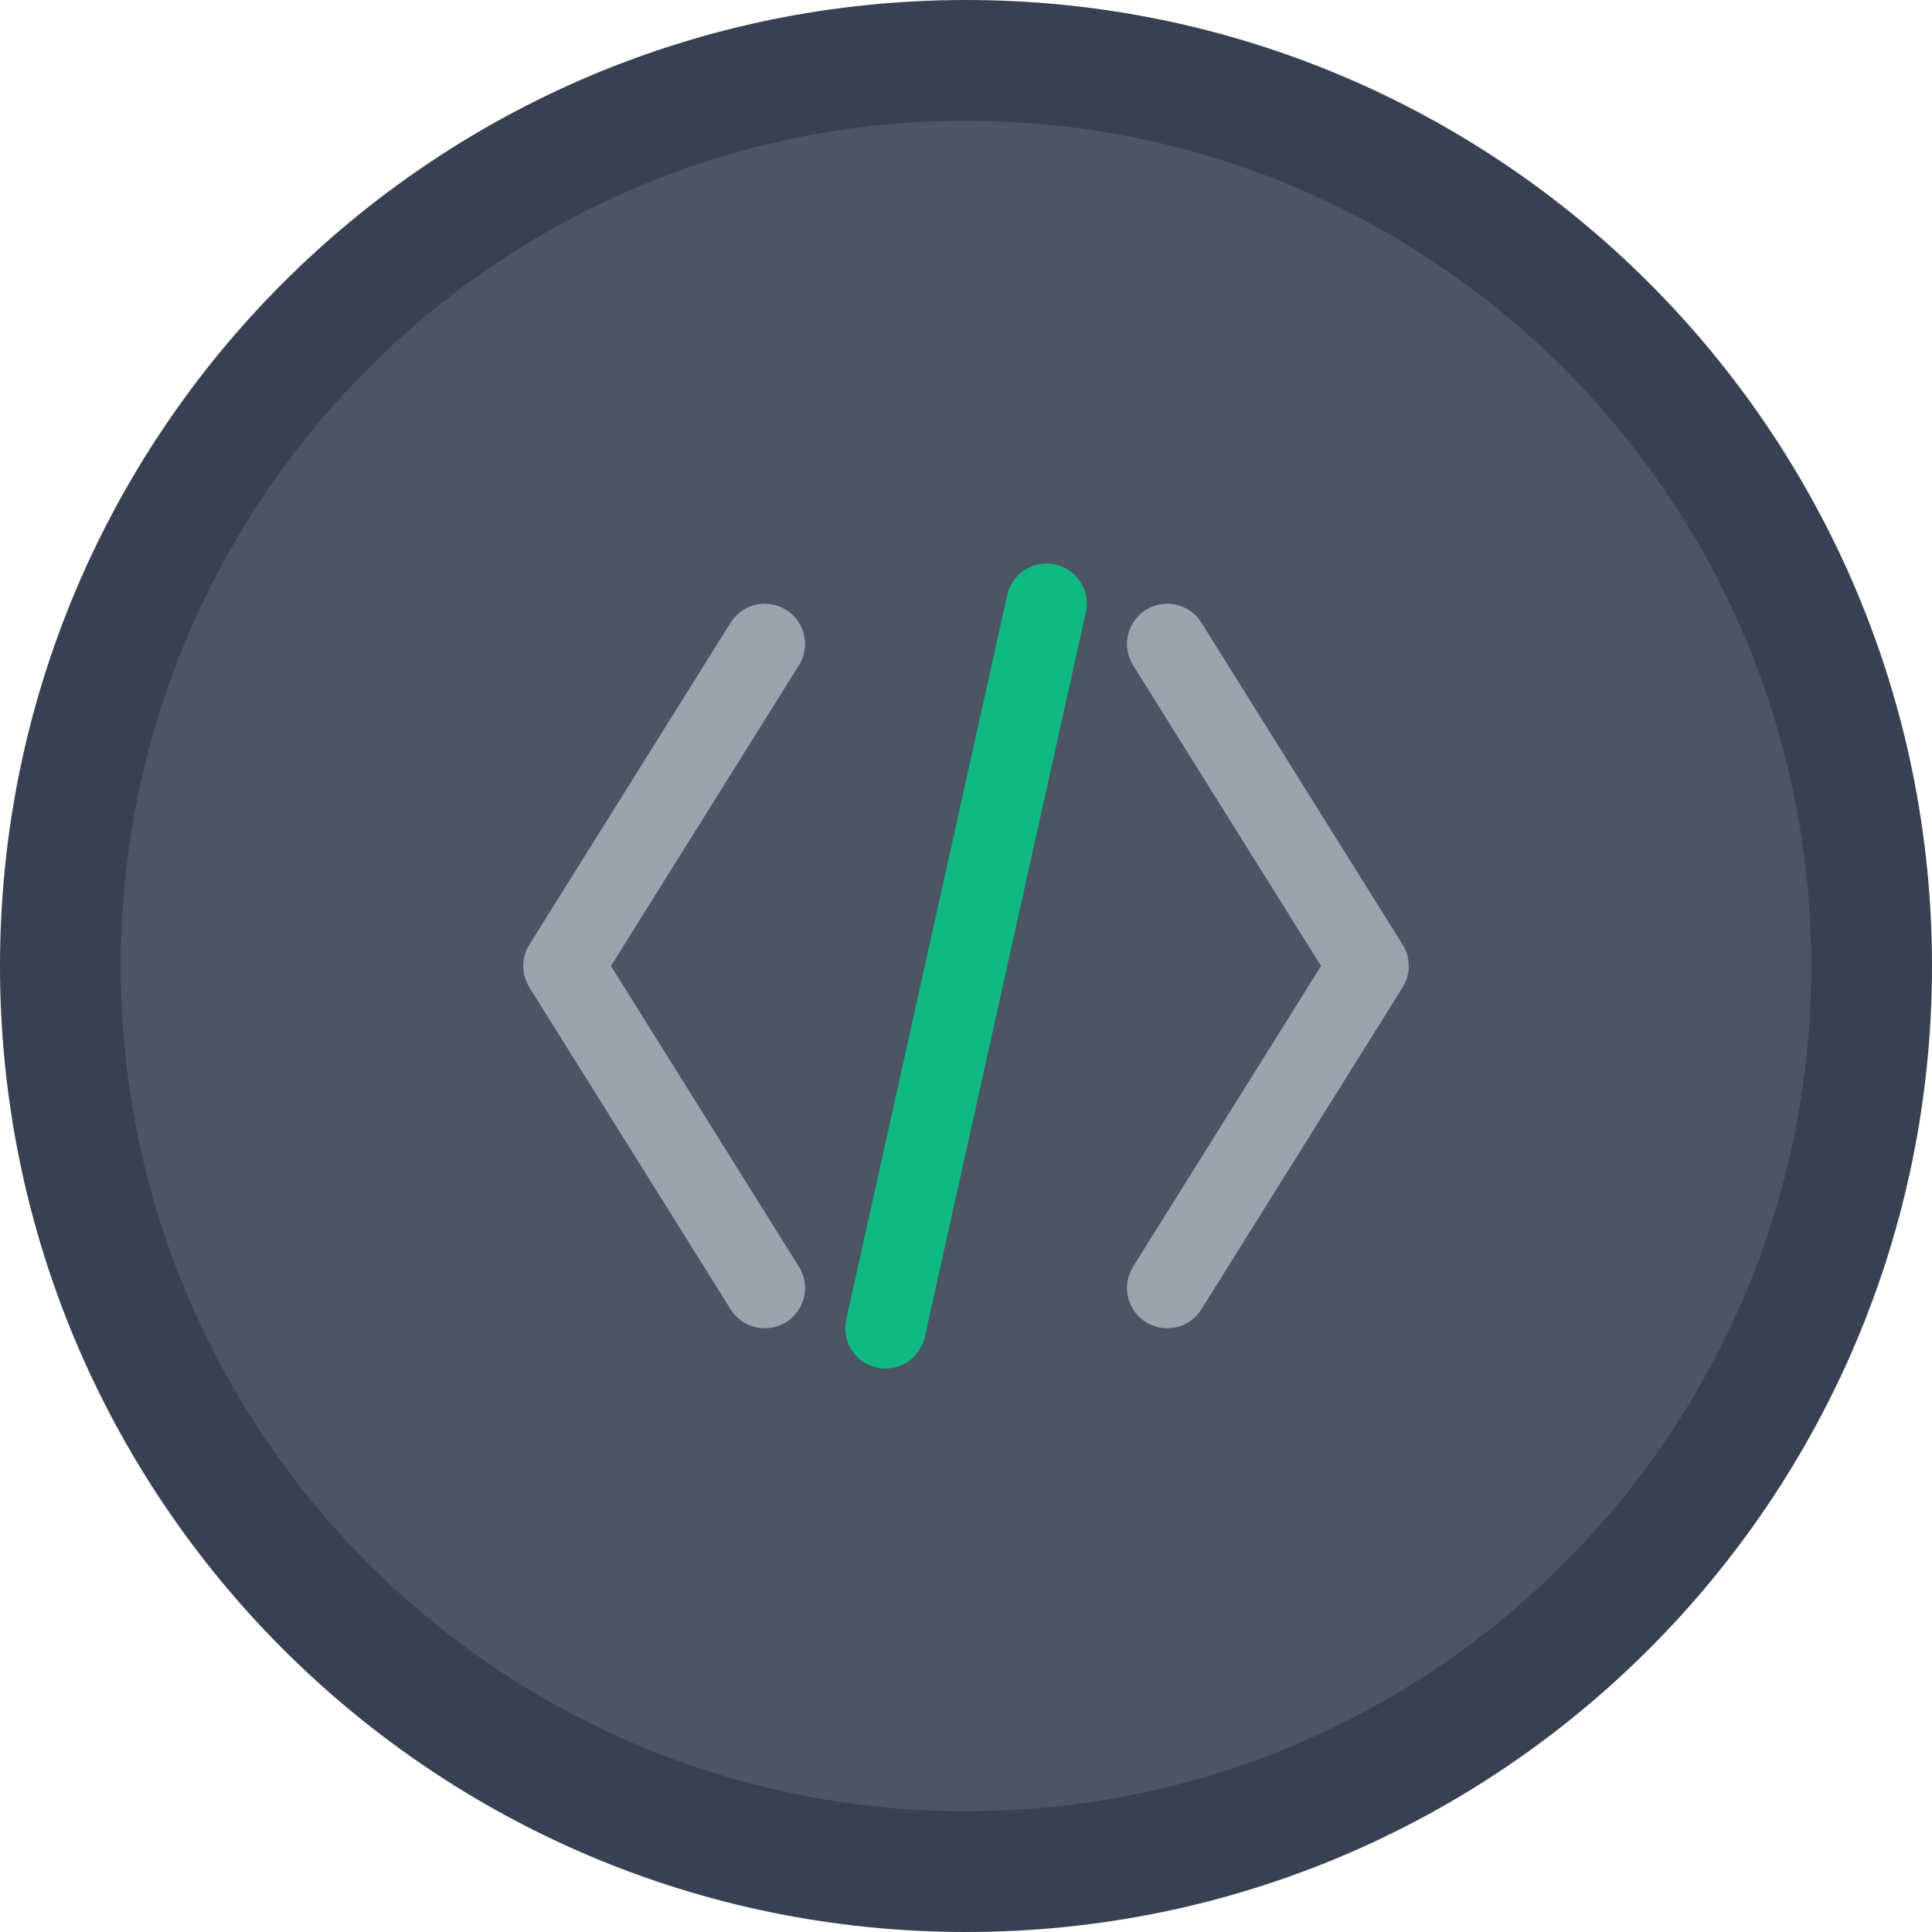
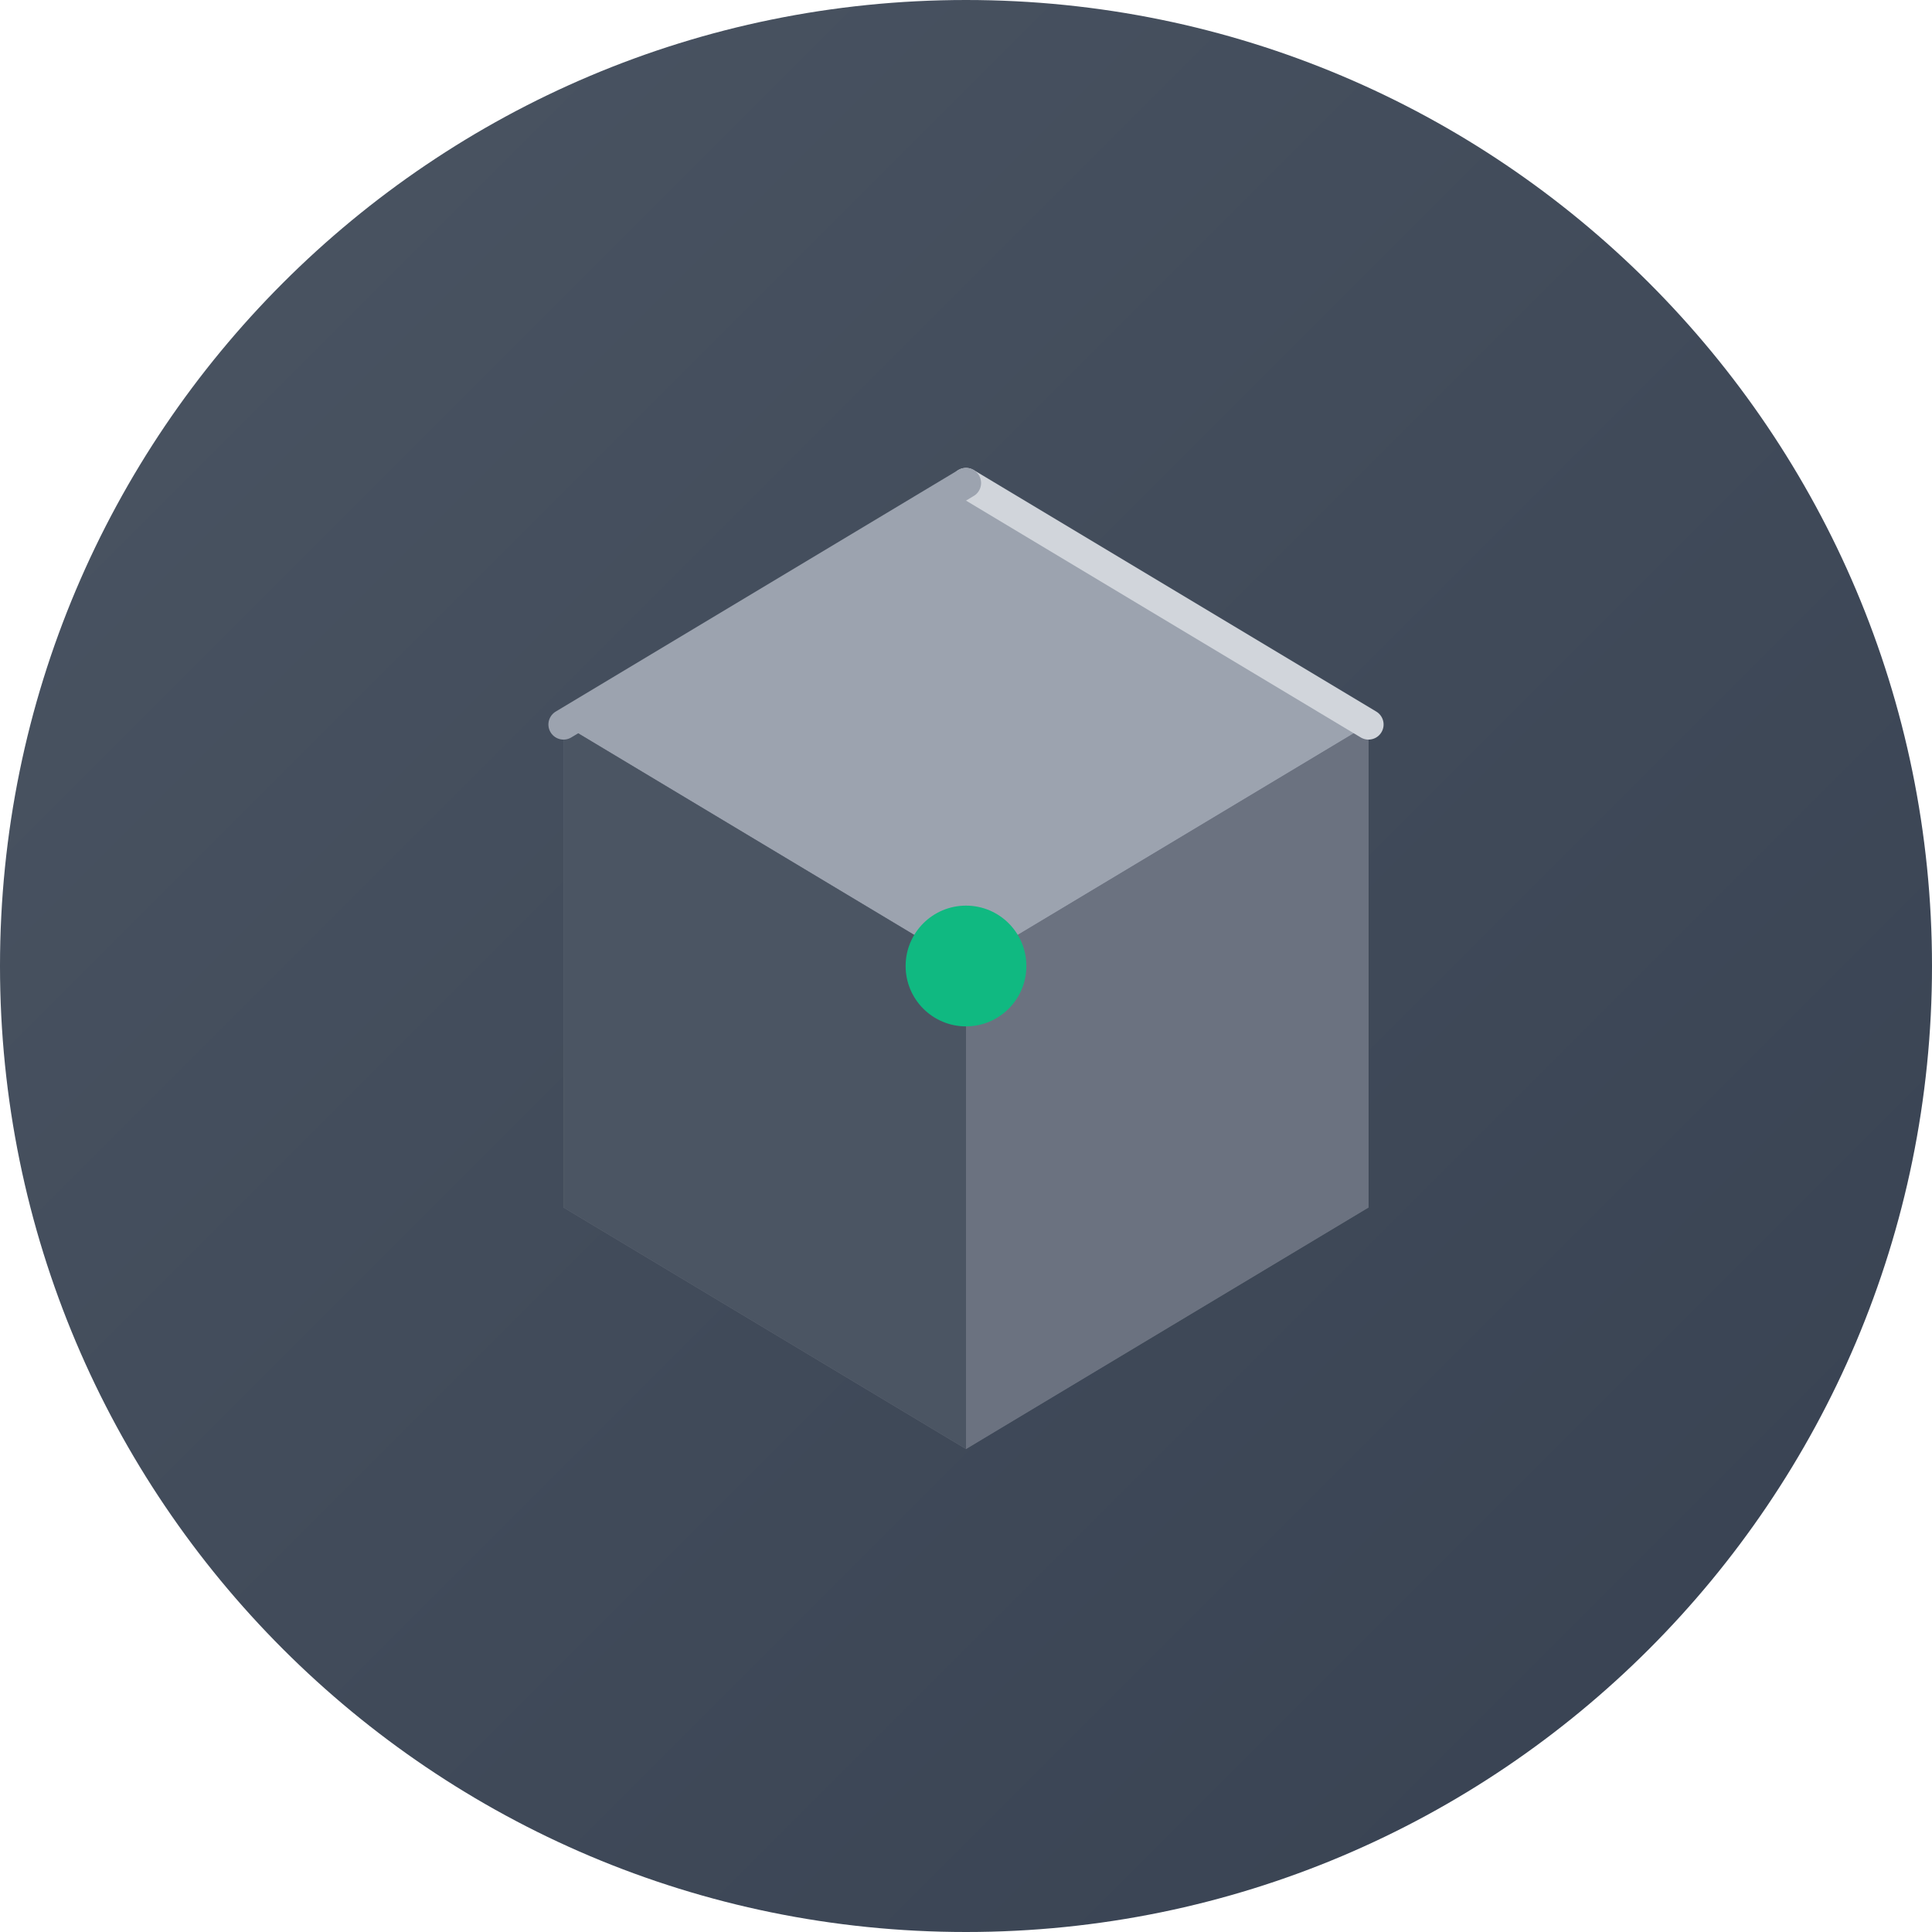
<svg xmlns="http://www.w3.org/2000/svg" width="96" height="96" viewBox="0 0 96 96" fill="none">
-   <circle cx="48" cy="48" r="48" fill="#374151" />
-   <circle cx="48" cy="48" r="42" fill="#4B5563" />
-   <path d="M38 32L28 48L38 64" stroke="#9CA3AF" stroke-width="4" stroke-linecap="round" stroke-linejoin="round" />
-   <path d="M58 32L68 48L58 64" stroke="#9CA3AF" stroke-width="4" stroke-linecap="round" stroke-linejoin="round" />
-   <path d="M52 30L44 66" stroke="#10B981" stroke-width="4" stroke-linecap="round" />
+   <defs>
+     <linearGradient id="bgGradient" x1="0%" y1="0%" x2="100%" y2="100%">
+       <stop offset="0%" stop-color="#4B5563" />
+       <stop offset="100%" stop-color="#374151" />
+     </linearGradient>
+   </defs>
+   <circle cx="48" cy="48" r="48" fill="url(#bgGradient)" />
+   <path d="M48 24L68 36V60L48 72L28 60V36L48 24Z" fill="#6B7280" />
+   <path d="M48 24L68 36L48 48L28 36L48 24Z" fill="#9CA3AF" />
+   <path d="M28 36L48 48V72L28 60V36Z" fill="#4B5563" />
+   <path d="M68 36L48 48V72L68 60V36Z" fill="#6B7280" />
+   <path d="M48 24L68 36" stroke="#D1D5DB" stroke-width="1.5" stroke-linecap="round" />
+   <path d="M48 24L28 36" stroke="#9CA3AF" stroke-width="1.5" stroke-linecap="round" />
+   <circle cx="48" cy="48" r="3" fill="#10B981" />
</svg>
